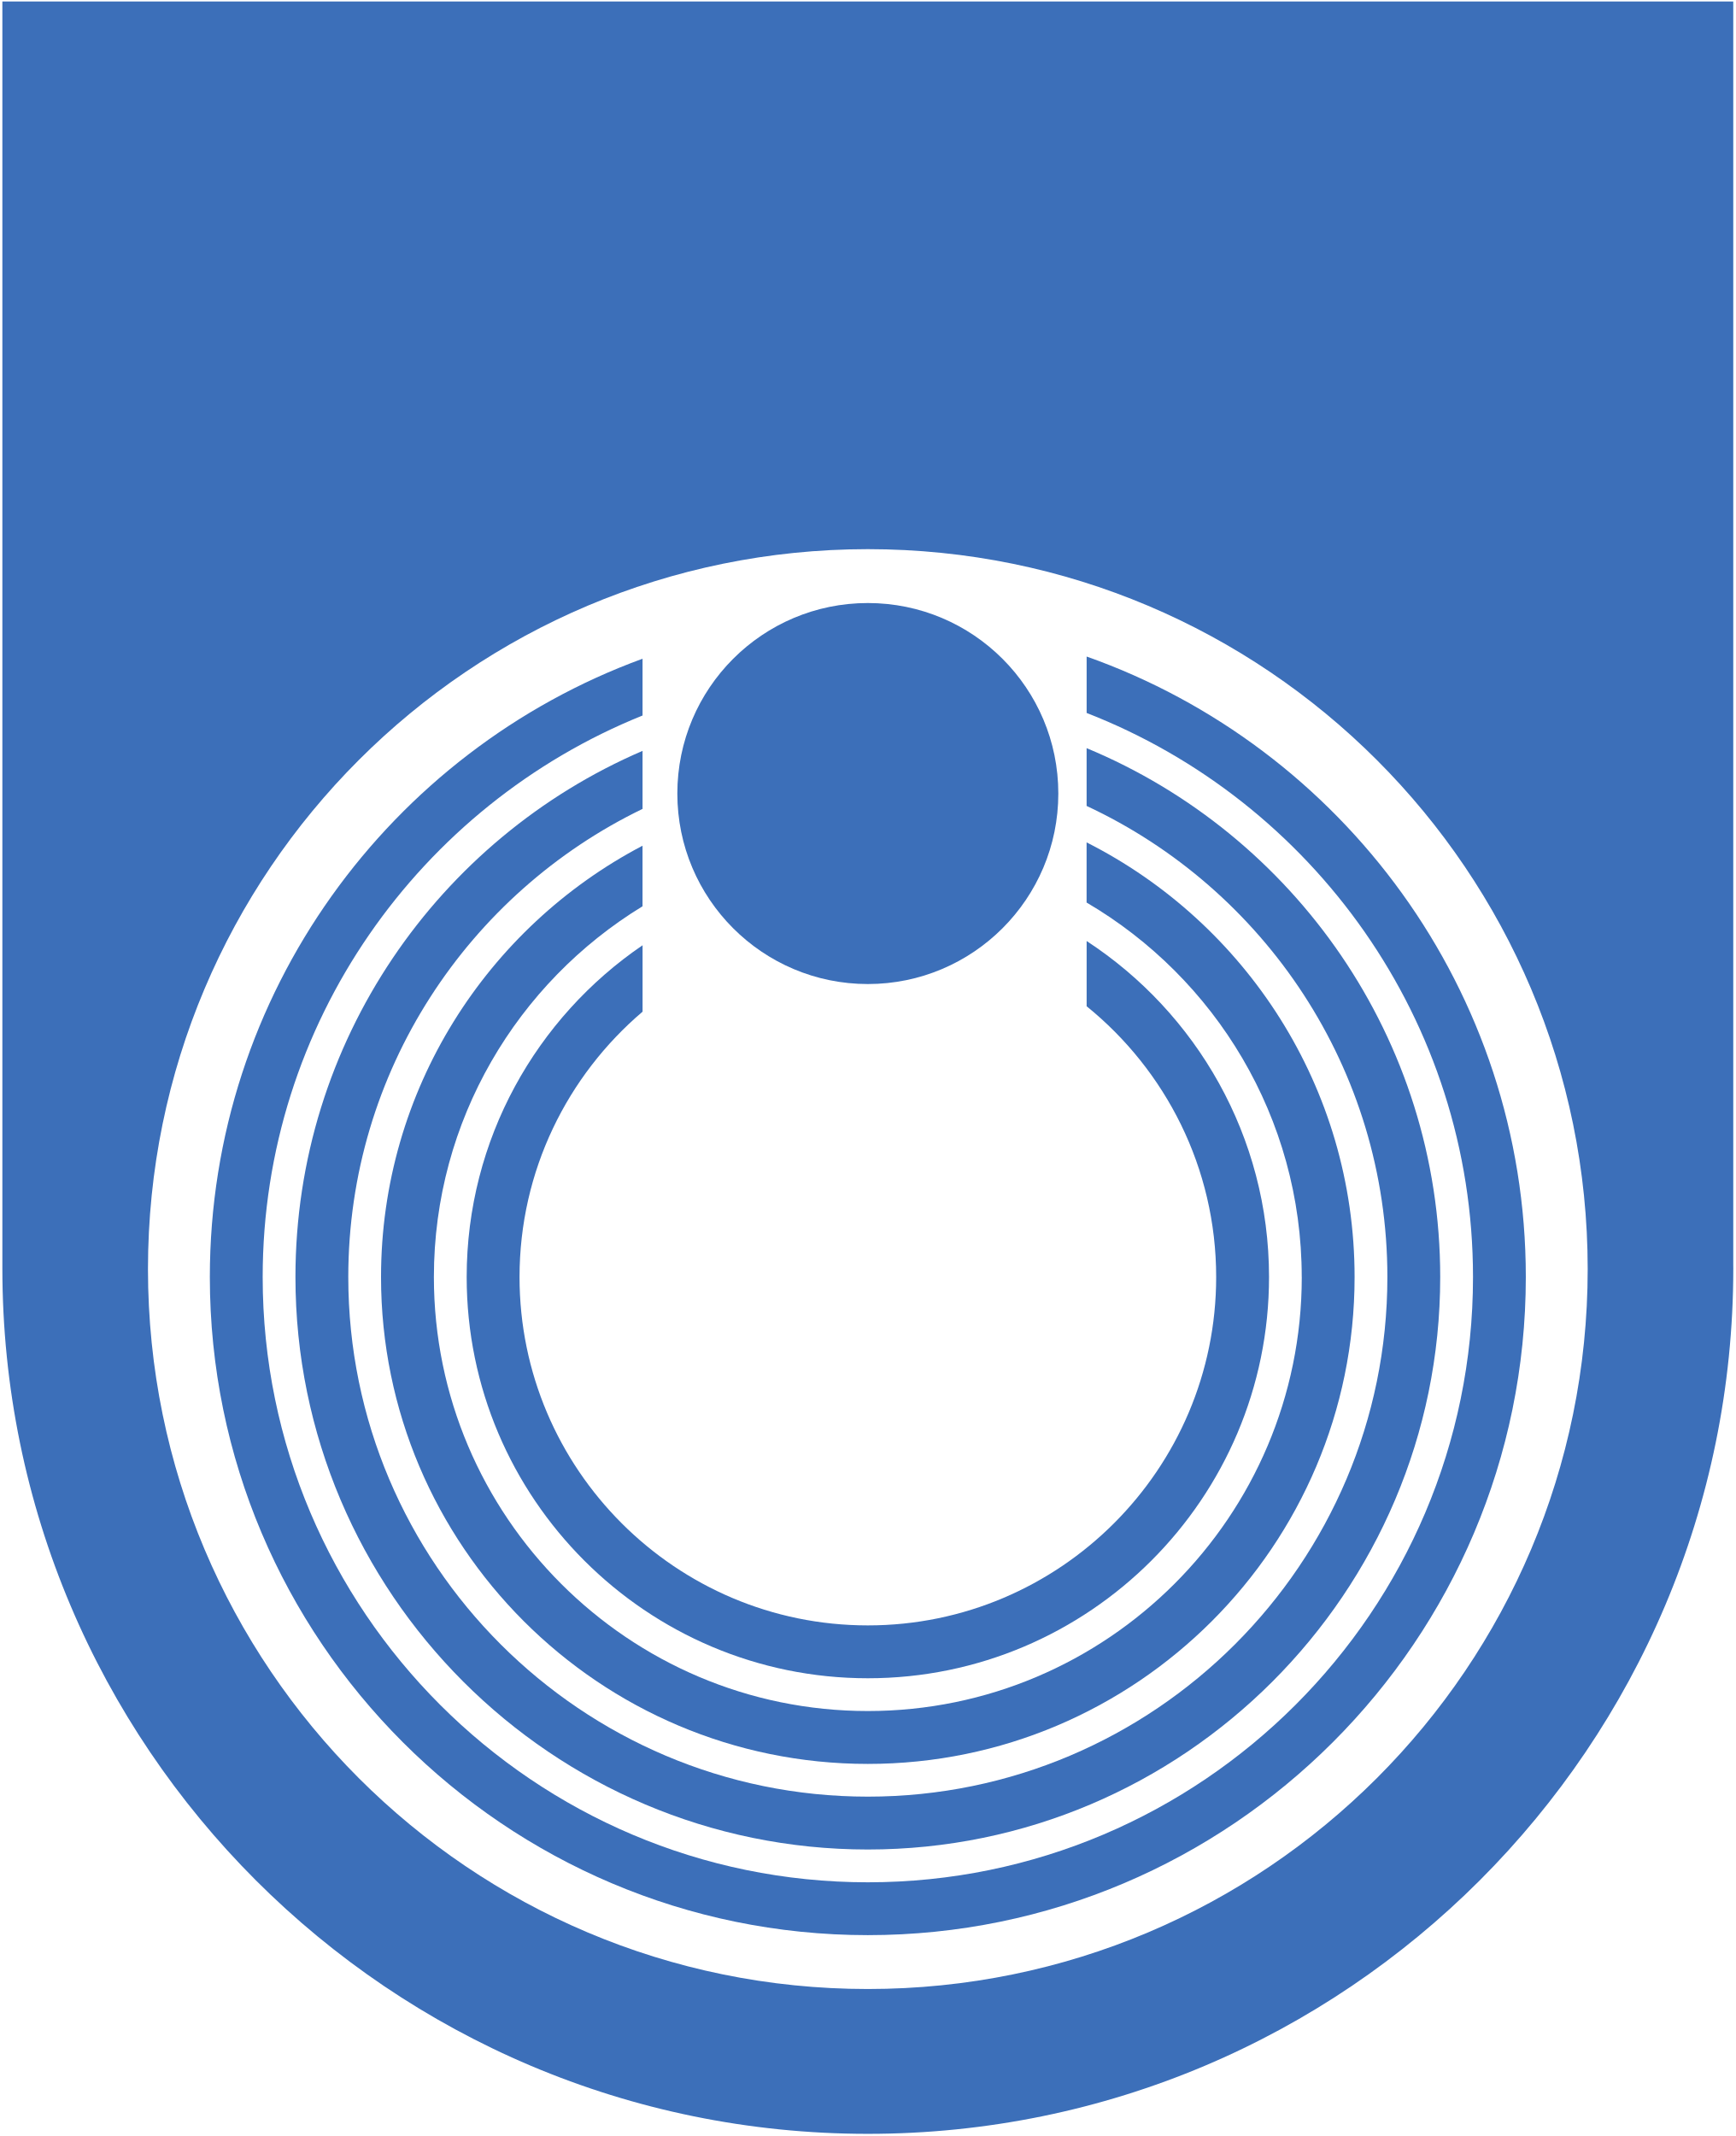
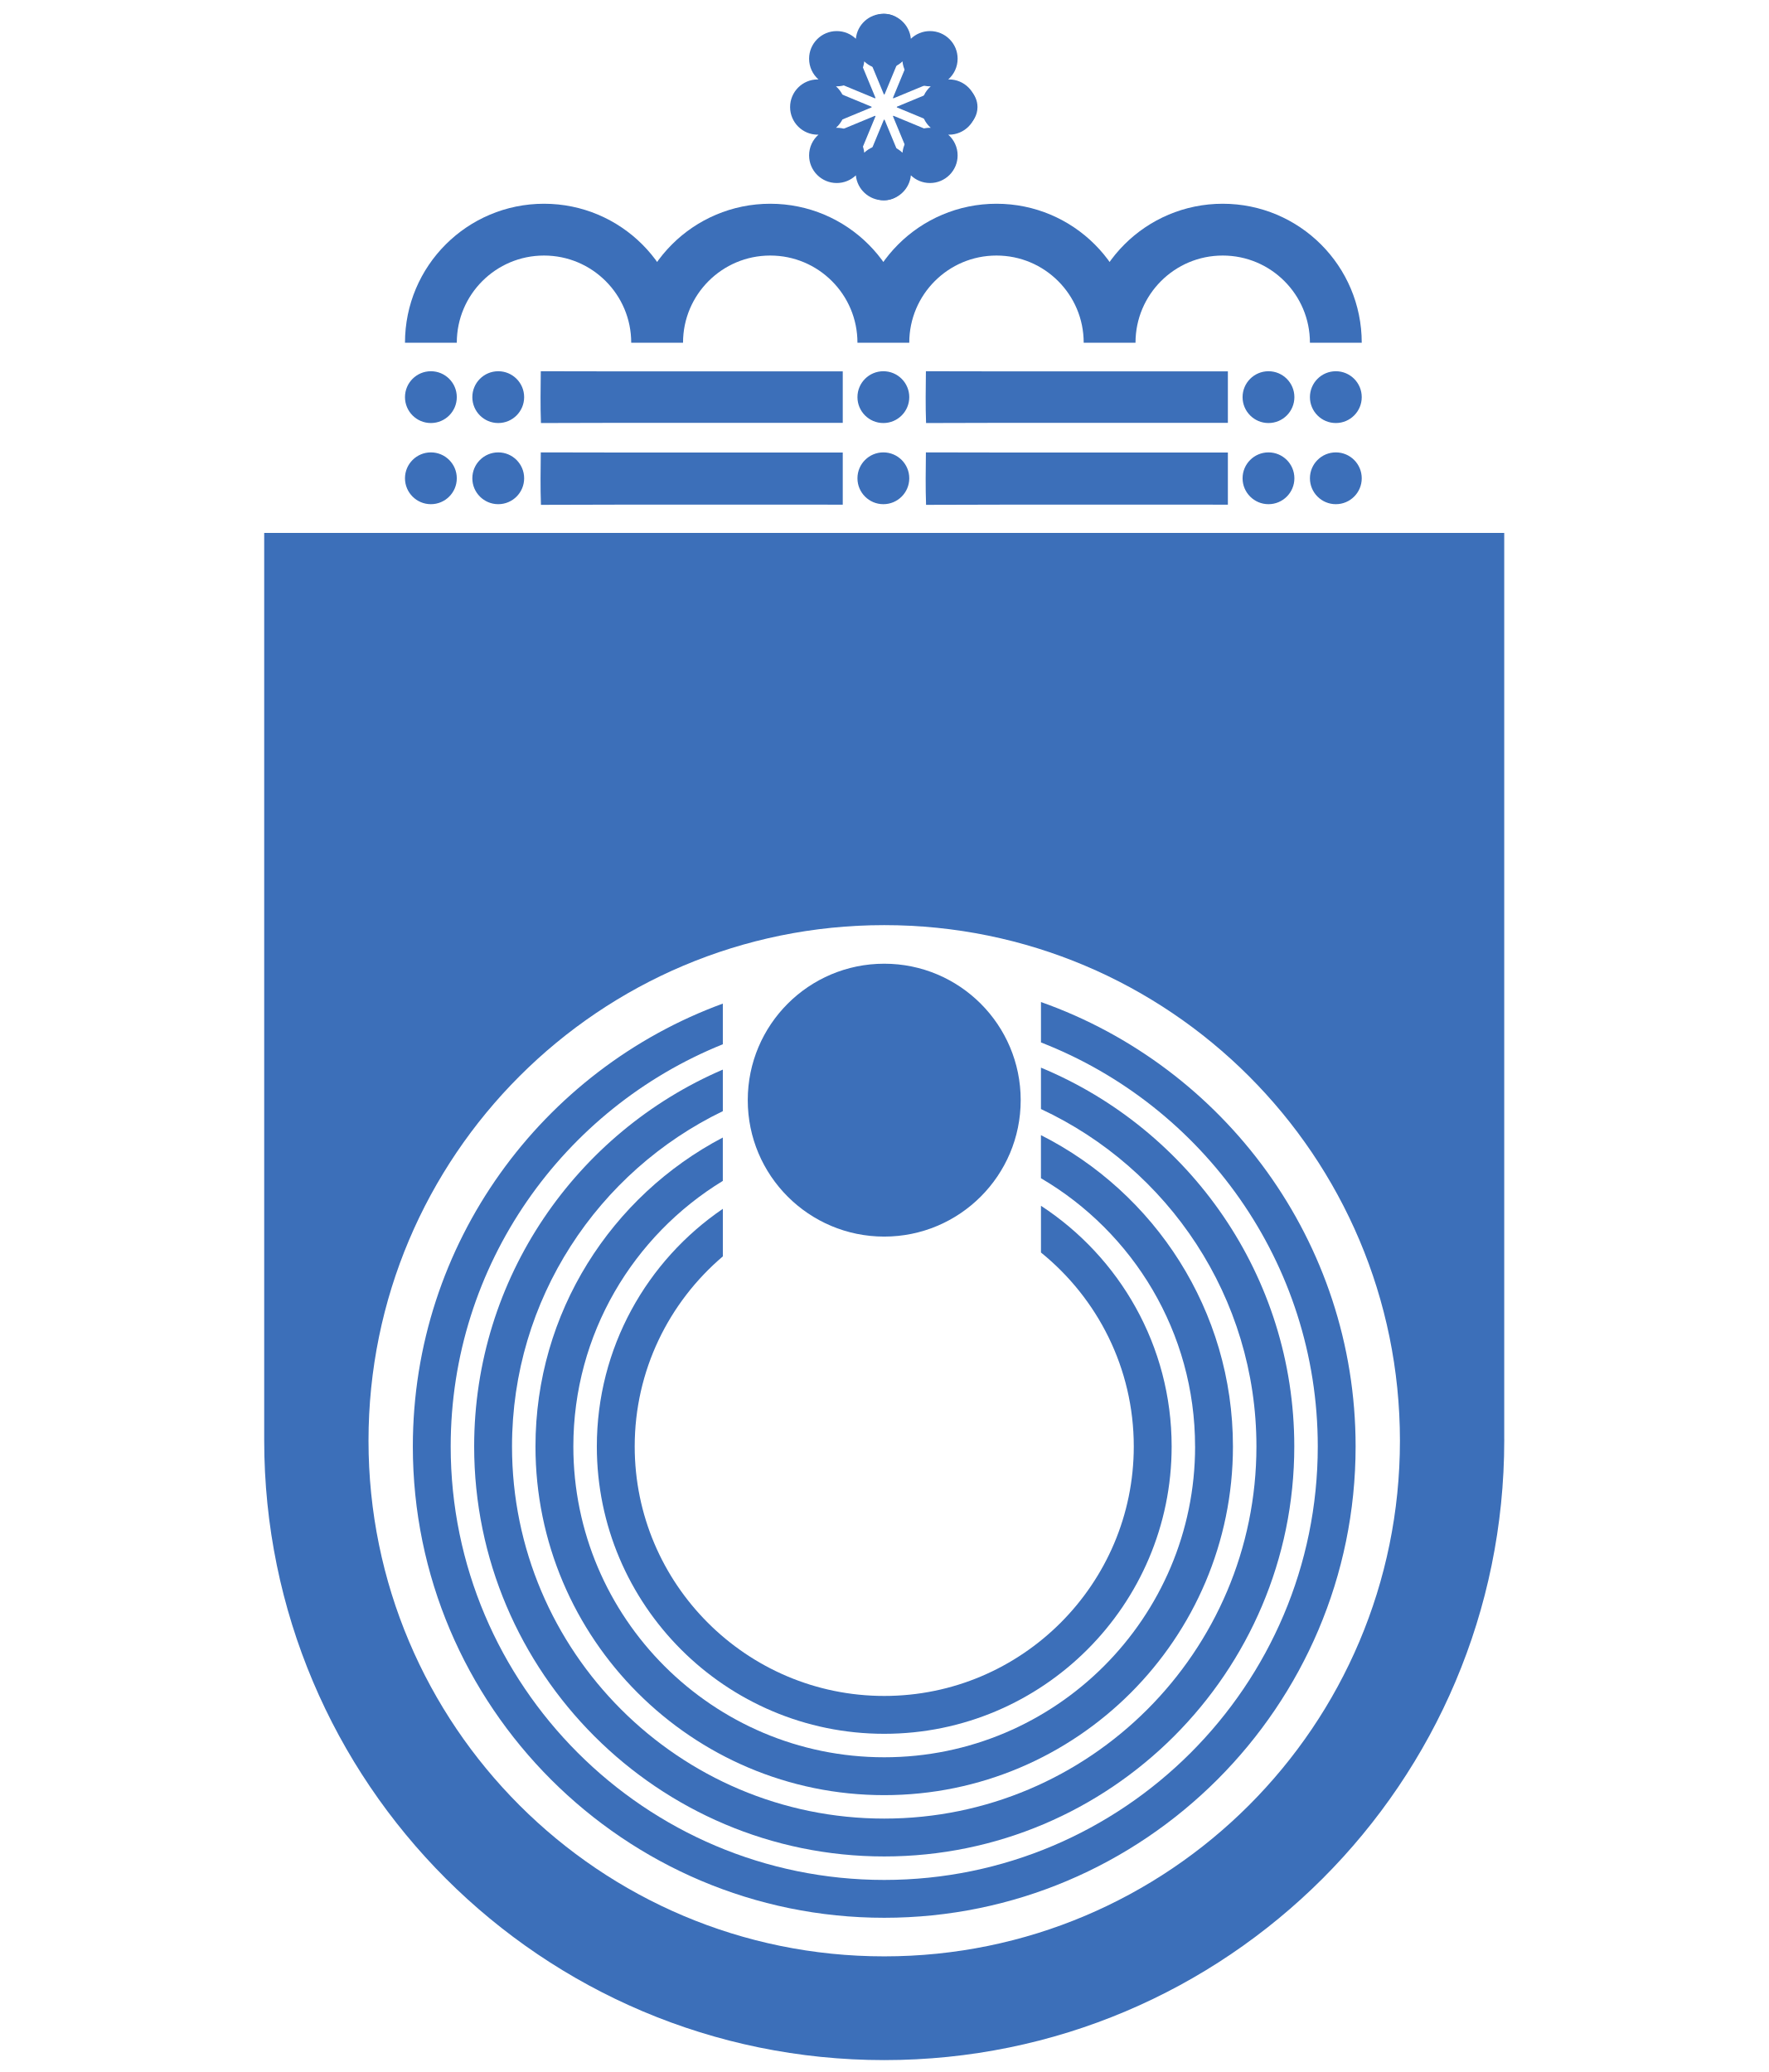
- <svg xmlns="http://www.w3.org/2000/svg" width="720" height="886" viewBox="0 0 720 886">
-   <path id="Path" fill="#3c6fb9" stroke="none" d="M 360 885.105 C 161.721 885.105 0.982 724.367 0.982 526.088 C 0.982 525.617 0.996 525.13 0.982 524.66 L 0.982 0.625 L 719.004 0.625 L 719.004 524.66 C 719.004 525.13 719.018 525.603 719.018 526.088 C 719.018 724.367 558.279 885.105 360 885.105 Z M 360 825.029 C 524.923 825.029 658.619 691.331 658.619 526.408 C 658.619 361.484 524.923 227.787 360 227.787 C 195.077 227.787 61.381 361.484 61.381 526.408 C 61.381 691.331 195.077 825.029 360 825.029 Z" />
+ <svg xmlns="http://www.w3.org/2000/svg" width="1024" height="1200" viewBox="0 0 1024 1200">
+   <path id="Path" fill="#3c6fb9" stroke="none" d="M 512 1193.105 C 313.721 1193.105 152.982 1032.367 152.982 834.088 C 152.982 833.617 152.996 833.13 152.982 832.66 L 152.982 308.625 L 871.004 308.625 L 871.004 832.66 C 871.004 833.13 871.018 833.603 871.018 834.088 C 871.018 1032.367 710.279 1193.105 512 1193.105 Z M 512 1133.029 C 676.923 1133.029 810.619 999.331 810.619 834.408 C 810.619 669.484 676.923 535.787 512 535.787 C 347.077 535.787 213.381 669.484 213.381 834.408 C 213.381 999.331 347.077 1133.029 512 1133.029 Z" />
  <g id="Layer-3">
-     <path id="path1" fill="#3c6fb9" stroke="none" d="M 450.766 272.326 L 450.766 295.729 C 544.449 332.194 611.043 423.296 611.043 529.723 C 611.043 668.152 498.429 780.765 360.009 780.765 C 221.589 780.765 108.966 668.143 108.966 529.714 C 108.966 424.312 174.288 333.944 266.547 296.789 L 266.547 273.236 C 161.932 311.478 87.048 412.019 87.048 529.714 C 87.048 680.233 209.489 802.684 360 802.684 C 510.511 802.684 632.952 680.233 632.952 529.714 C 632.952 411.011 556.769 309.816 450.757 272.326 L 450.766 272.326 Z" />
-     <path id="path2" fill="#3c6fb9" stroke="none" d="M 575.523 529.714 C 575.523 648.558 478.835 745.237 360 745.237 C 241.165 745.237 144.477 648.549 144.477 529.714 C 144.477 444.339 194.376 370.401 266.547 335.526 L 266.547 311.46 C 181.959 347.82 122.559 431.948 122.559 529.714 C 122.559 660.648 229.074 767.164 360 767.164 C 490.926 767.164 597.441 660.64 597.441 529.714 C 597.441 430.914 536.777 346.052 450.757 310.329 L 450.757 334.297 C 524.36 368.624 575.523 443.287 575.523 529.714 Z" />
-     <path id="path3" fill="#3c6fb9" stroke="none" d="M 540.012 529.714 C 540.012 628.973 459.259 709.726 360 709.726 C 260.741 709.726 179.988 628.973 179.988 529.714 C 179.988 464.658 214.686 407.555 266.538 375.924 L 266.538 350.798 C 202.127 384.577 158.061 452.081 158.061 529.723 C 158.061 641.072 248.642 731.662 359.991 731.662 C 471.341 731.662 561.921 641.072 561.921 529.723 C 561.921 451.003 516.627 382.712 450.748 349.419 L 450.748 374.369 C 504.085 405.646 539.994 463.553 539.994 529.723 L 540.012 529.714 Z" />
-     <path id="path4" fill="#3c6fb9" stroke="none" d="M 504.501 529.714 C 504.501 609.388 439.683 674.206 360.009 674.206 C 280.335 674.206 215.517 609.388 215.517 529.714 C 215.517 485.657 235.367 446.169 266.556 419.637 L 266.556 392.089 C 222.552 422.067 193.59 472.568 193.59 529.714 C 193.59 621.479 268.244 696.133 360.009 696.133 C 451.774 696.133 526.428 621.479 526.428 529.714 C 526.428 471.419 496.273 420.061 450.766 390.33 L 450.766 417.392 C 483.511 443.906 504.501 484.393 504.501 529.714 Z" />
-     <path id="path5" fill="#3c6fb9" stroke="none" d="M 280.98 329.154 C 280.98 285.512 316.358 250.133 360 250.133 C 403.642 250.133 439.02 285.512 439.02 329.154 C 439.02 372.796 403.642 408.174 360 408.174 C 316.358 408.174 280.98 372.796 280.98 329.154 Z" />
+     <path id="path1" fill="#3c6fb9" stroke="none" d="M 602.766 580.326 L 602.766 603.729 C 696.449 640.194 763.043 731.296 763.043 837.723 C 763.043 976.152 650.429 1088.765 512.009 1088.765 C 373.589 1088.765 260.966 976.143 260.966 837.714 C 260.966 732.312 326.288 641.944 418.547 604.789 L 418.547 581.236 C 313.932 619.478 239.048 720.019 239.048 837.714 C 239.048 988.233 361.489 1110.684 512 1110.684 C 662.511 1110.684 784.952 988.233 784.952 837.714 C 784.952 719.011 708.769 617.816 602.757 580.326 L 602.766 580.326 Z" />
+     <path id="path2" fill="#3c6fb9" stroke="none" d="M 727.523 837.714 C 727.523 956.558 630.835 1053.237 512 1053.237 C 393.165 1053.237 296.477 956.549 296.477 837.714 C 296.477 752.339 346.376 678.401 418.547 643.526 L 418.547 619.46 C 333.959 655.82 274.559 739.948 274.559 837.714 C 274.559 968.648 381.074 1075.164 512 1075.164 C 642.926 1075.164 749.441 968.64 749.441 837.714 C 749.441 738.914 688.777 654.052 602.757 618.329 L 602.757 642.297 C 676.36 676.624 727.523 751.287 727.523 837.714 Z" />
+     <path id="path3" fill="#3c6fb9" stroke="none" d="M 692.012 837.714 C 692.012 936.973 611.259 1017.726 512 1017.726 C 412.741 1017.726 331.988 936.973 331.988 837.714 C 331.988 772.658 366.686 715.555 418.538 683.924 L 418.538 658.798 C 354.127 692.577 310.061 760.081 310.061 837.723 C 310.061 949.072 400.642 1039.662 511.991 1039.662 C 623.341 1039.662 713.921 949.072 713.921 837.723 C 713.921 759.003 668.627 690.712 602.748 657.419 L 602.748 682.369 C 656.085 713.646 691.994 771.553 691.994 837.723 L 692.012 837.714 Z" />
+     <path id="path4" fill="#3c6fb9" stroke="none" d="M 656.501 837.714 C 656.501 917.388 591.683 982.206 512.009 982.206 C 432.335 982.206 367.517 917.388 367.517 837.714 C 367.517 793.657 387.367 754.169 418.556 727.637 L 418.556 700.089 C 374.552 730.067 345.59 780.568 345.59 837.714 C 345.59 929.479 420.244 1004.133 512.009 1004.133 C 603.774 1004.133 678.428 929.479 678.428 837.714 C 678.428 779.419 648.273 728.061 602.766 698.33 L 602.766 725.392 C 635.511 751.906 656.501 792.393 656.501 837.714 Z" />
+     <path id="path5" fill="#3c6fb9" stroke="none" d="M 432.98 637.154 C 432.98 593.512 468.358 558.133 512 558.133 C 555.642 558.133 591.02 593.512 591.02 637.154 C 591.02 680.796 555.642 716.174 512 716.174 C 468.358 716.174 432.98 680.796 432.98 637.154 Z" />
+   </g>
+   <g id="Group-copy-copy">
+     <path id="svg6-copy-6" fill="#f3852b" stroke="none" visibility="hidden" d="M 313.515 309 C 312.671 303.338 313.063 297.662 313.304 292 C 445.862 292.096 578.42 292.022 710.977 292.037 C 711.008 297.677 711.008 303.309 710.977 308.941 C 578.48 308.978 445.983 308.867 313.515 309 Z" />
+     <path id="svg6-copy-2" fill="#3c6fb9" stroke="none" d="M 313.227 292.38 C 312.855 282.262 313.028 272.118 313.134 262 C 371.419 262.172 429.705 262.04 487.99 262.066 C 488.003 272.144 488.003 282.209 487.99 292.274 C 429.731 292.34 371.472 292.142 313.227 292.38 Z" />
+     <path id="svg6-copy-4" fill="#3c6fb9" stroke="none" d="M 536.227 292.38 C 535.855 282.262 536.028 272.118 536.134 262 C 594.419 262.172 652.705 262.04 710.99 262.066 C 711.003 272.144 711.003 282.209 710.99 292.274 C 652.731 292.34 594.472 292.142 536.227 292.38 Z" />
+     <path id="svg6-copy-3" fill="#3c6fb9" stroke="none" d="M 313.227 245 C 312.855 235.009 313.028 224.991 313.134 215 C 371.419 215.17 429.705 215.039 487.99 215.065 C 488.003 225.017 488.003 234.956 487.99 244.895 C 429.731 244.961 371.472 244.765 313.227 245 Z" />
+     <path id="svg6-copy-5" fill="#3c6fb9" stroke="none" d="M 536.227 245 C 535.855 235.009 536.028 224.991 536.134 215 C 594.419 215.17 652.705 215.039 710.99 215.065 C 711.003 225.017 711.003 234.956 710.99 244.895 C 652.731 244.961 594.472 244.765 536.227 245 Z" />
+     <path id="Shape-copy-12" fill="#3c6fb9" fill-rule="evenodd" stroke="none" d="M 249.5 292 C 241.216 292 234.5 285.284 234.5 277 C 234.5 268.716 241.216 262 249.5 262 C 257.784 262 264.5 268.716 264.5 277 C 264.5 285.284 257.784 292 249.5 292 Z M 288.5 292 C 280.216 292 273.5 285.284 273.5 277 C 273.5 268.716 280.216 262 288.5 262 C 296.784 262 303.5 268.716 303.5 277 C 303.5 285.284 296.784 292 288.5 292 Z M 511.5 292 C 503.216 292 496.5 285.284 496.5 277 C 496.5 268.716 503.216 262 511.5 262 C 519.784 262 526.5 268.716 526.5 277 C 526.5 285.284 519.784 292 511.5 292 Z M 734.5 292 C 726.216 292 719.5 285.284 719.5 277 C 719.5 268.716 726.216 262 734.5 262 C 742.784 262 749.5 268.716 749.5 277 C 749.5 285.284 742.784 292 734.5 292 Z M 773.5 292 C 765.216 292 758.5 285.284 758.5 277 C 758.5 268.716 765.216 262 773.5 262 C 781.784 262 788.5 268.716 788.5 277 C 788.5 285.284 781.784 292 773.5 292 Z M 249.5 245 C 241.216 245 234.5 238.284 234.5 230 C 234.5 221.716 241.216 215 249.5 215 C 257.784 215 264.5 221.716 264.5 230 C 264.5 238.284 257.784 245 249.5 245 Z M 288.5 245 C 280.216 245 273.5 238.284 273.5 230 C 273.5 221.716 280.216 215 288.5 215 C 296.784 215 303.5 221.716 303.5 230 C 303.5 238.284 296.784 245 288.5 245 Z M 511.5 245 C 503.216 245 496.5 238.284 496.5 230 C 496.5 221.716 503.216 215 511.5 215 C 519.784 215 526.5 221.716 526.5 230 C 526.5 238.284 519.784 245 511.5 245 Z M 734.5 245 C 726.216 245 719.5 238.284 719.5 230 C 719.5 221.716 726.216 215 734.5 215 C 742.784 215 749.5 221.716 749.5 230 C 749.5 238.284 742.784 245 734.5 245 Z M 773.5 245 C 765.216 245 758.5 238.284 758.5 230 C 758.5 221.716 765.216 215 773.5 215 C 781.784 215 788.5 221.716 788.5 230 C 788.5 238.284 781.784 245 773.5 245 Z" />
+     <path id="Path-copy-4" fill="#3c6fb9" stroke="none" d="M 512 8 C 502.701 8 496.384 17.448 499.943 26.04 L 511.755 54.558 C 511.844 54.774 512.155 54.774 512.245 54.558 L 524.057 26.04 C 527.615 17.448 521.299 8 512 8 Z M 482.502 19.998 C 479.392 20.118 476.286 21.354 473.82 23.821 C 467.245 30.395 469.456 41.541 478.047 45.1 L 506.566 56.913 C 506.785 57.001 506.992 56.783 506.904 56.566 L 495.1 28.048 C 492.875 22.679 487.686 19.798 482.502 19.998 Z M 541.497 19.998 C 536.313 19.798 531.125 22.679 528.9 28.048 L 517.088 56.566 C 516.999 56.785 517.218 56.993 517.434 56.904 L 545.952 45.1 C 554.544 41.541 556.76 30.389 550.18 23.812 C 547.714 21.347 544.608 20.118 541.497 19.998 Z M 471.187 48.939 C 464.24 48.859 458 54.445 458 62 C 458 71.299 467.448 77.616 476.039 74.057 L 504.558 62.245 C 504.774 62.156 504.774 61.845 504.558 61.755 L 476.039 49.943 C 474.428 49.275 472.791 48.958 471.187 48.939 Z M 552.812 48.939 C 551.209 48.958 549.571 49.275 547.96 49.943 L 519.442 61.755 C 519.226 61.845 519.226 62.156 519.442 62.245 L 547.96 74.057 C 556.552 77.616 566 71.299 566 62 C 566 54.445 559.76 48.859 552.812 48.939 Z M 517.434 67.088 C 517.215 66.999 517.007 67.218 517.096 67.434 L 528.9 95.952 C 532.459 104.544 543.611 106.76 550.188 100.181 C 556.762 93.606 554.544 82.459 545.952 78.901 L 517.434 67.088 Z M 506.566 67.097 L 478.047 78.901 C 469.456 82.459 467.243 93.603 473.82 100.181 C 480.395 106.755 491.541 104.544 495.1 95.952 L 506.912 67.434 C 507.001 67.215 506.782 67.008 506.566 67.097 Z M 512 69.282 C 511.9 69.282 511.8 69.334 511.755 69.442 L 499.943 97.96 C 496.384 106.552 502.701 116 512 116 C 521.299 116 527.615 106.552 524.057 97.96 L 512.245 69.442 C 512.2 69.334 512.1 69.282 512 69.282 Z" />
+     <path id="Shape" fill="#3c6fb9" fill-rule="evenodd" stroke="none" d="M 511.5 116 C 503.185 116 496.352 109.658 495.574 101.547 C 492.7 104.305 488.798 106 484.5 106 C 475.663 106 468.5 98.837 468.5 90 C 468.5 85.217 470.599 80.926 473.926 77.994 C 473.784 77.998 473.643 78 473.5 78 C 464.663 78 457.5 70.837 457.5 62 C 457.5 53.163 464.663 46 473.5 46 C 473.643 46 473.784 46.002 473.926 46.006 C 470.599 43.074 468.5 38.783 468.5 34 C 468.5 25.163 475.663 18 484.5 18 C 488.798 18 492.7 19.695 495.574 22.453 C 496.352 14.342 503.185 8 511.5 8 C 519.815 8 526.648 14.342 527.426 22.453 C 530.3 19.695 534.202 18 538.5 18 C 547.337 18 554.5 25.163 554.5 34 C 554.5 38.783 552.401 43.074 549.074 46.006 C 549.216 46.002 549.357 46 549.5 46 C 558.337 46 565.5 53.163 565.5 62 C 565.5 70.837 558.337 78 549.5 78 C 549.357 78 549.216 77.998 549.074 77.994 C 552.401 80.926 554.5 85.217 554.5 90 C 554.5 98.837 547.337 106 538.5 106 C 534.202 106 530.3 104.305 527.426 101.547 C 526.648 109.658 519.815 116 511.5 116 Z M 500.426 88.453 C 503.3 85.695 507.202 84 511.5 84 C 515.798 84 519.7 85.695 522.574 88.453 C 523.352 80.342 530.185 74 538.5 74 C 538.643 74 538.784 74.002 538.926 74.006 C 535.599 71.074 533.5 66.783 533.5 62 C 533.5 57.217 535.599 52.926 538.926 49.994 C 538.784 49.998 538.643 50 538.5 50 C 530.185 50 523.352 43.658 522.574 35.547 C 519.7 38.305 515.798 40 511.5 40 C 507.202 40 503.3 38.305 500.426 35.547 C 499.648 43.658 492.815 50 484.5 50 C 484.357 50 484.216 49.998 484.074 49.994 C 487.401 52.926 489.5 57.217 489.5 62 C 489.5 66.783 487.401 71.074 484.074 74.006 C 484.216 74.002 484.357 74 484.5 74 C 492.815 74 499.648 80.342 500.426 88.453 Z" />
+     <path id="path6" fill="none" stroke="#3c6fb9" stroke-width="30" d="M 380.5 198.5 C 380.5 162.325 351.175 133 315 133 C 278.825 133 249.5 162.325 249.5 198.5 M 511.5 198.5 C 511.5 162.325 482.175 133 446 133 C 409.825 133 380.5 162.325 380.5 198.5 M 642.5 198.5 C 642.5 162.325 613.175 133 577 133 C 540.825 133 511.5 162.325 511.5 198.5 M 773.5 198.5 C 773.5 162.325 744.175 133 708 133 C 671.825 133 642.5 162.325 642.5 198.5 M 773.5 198.5" />
  </g>
</svg>
